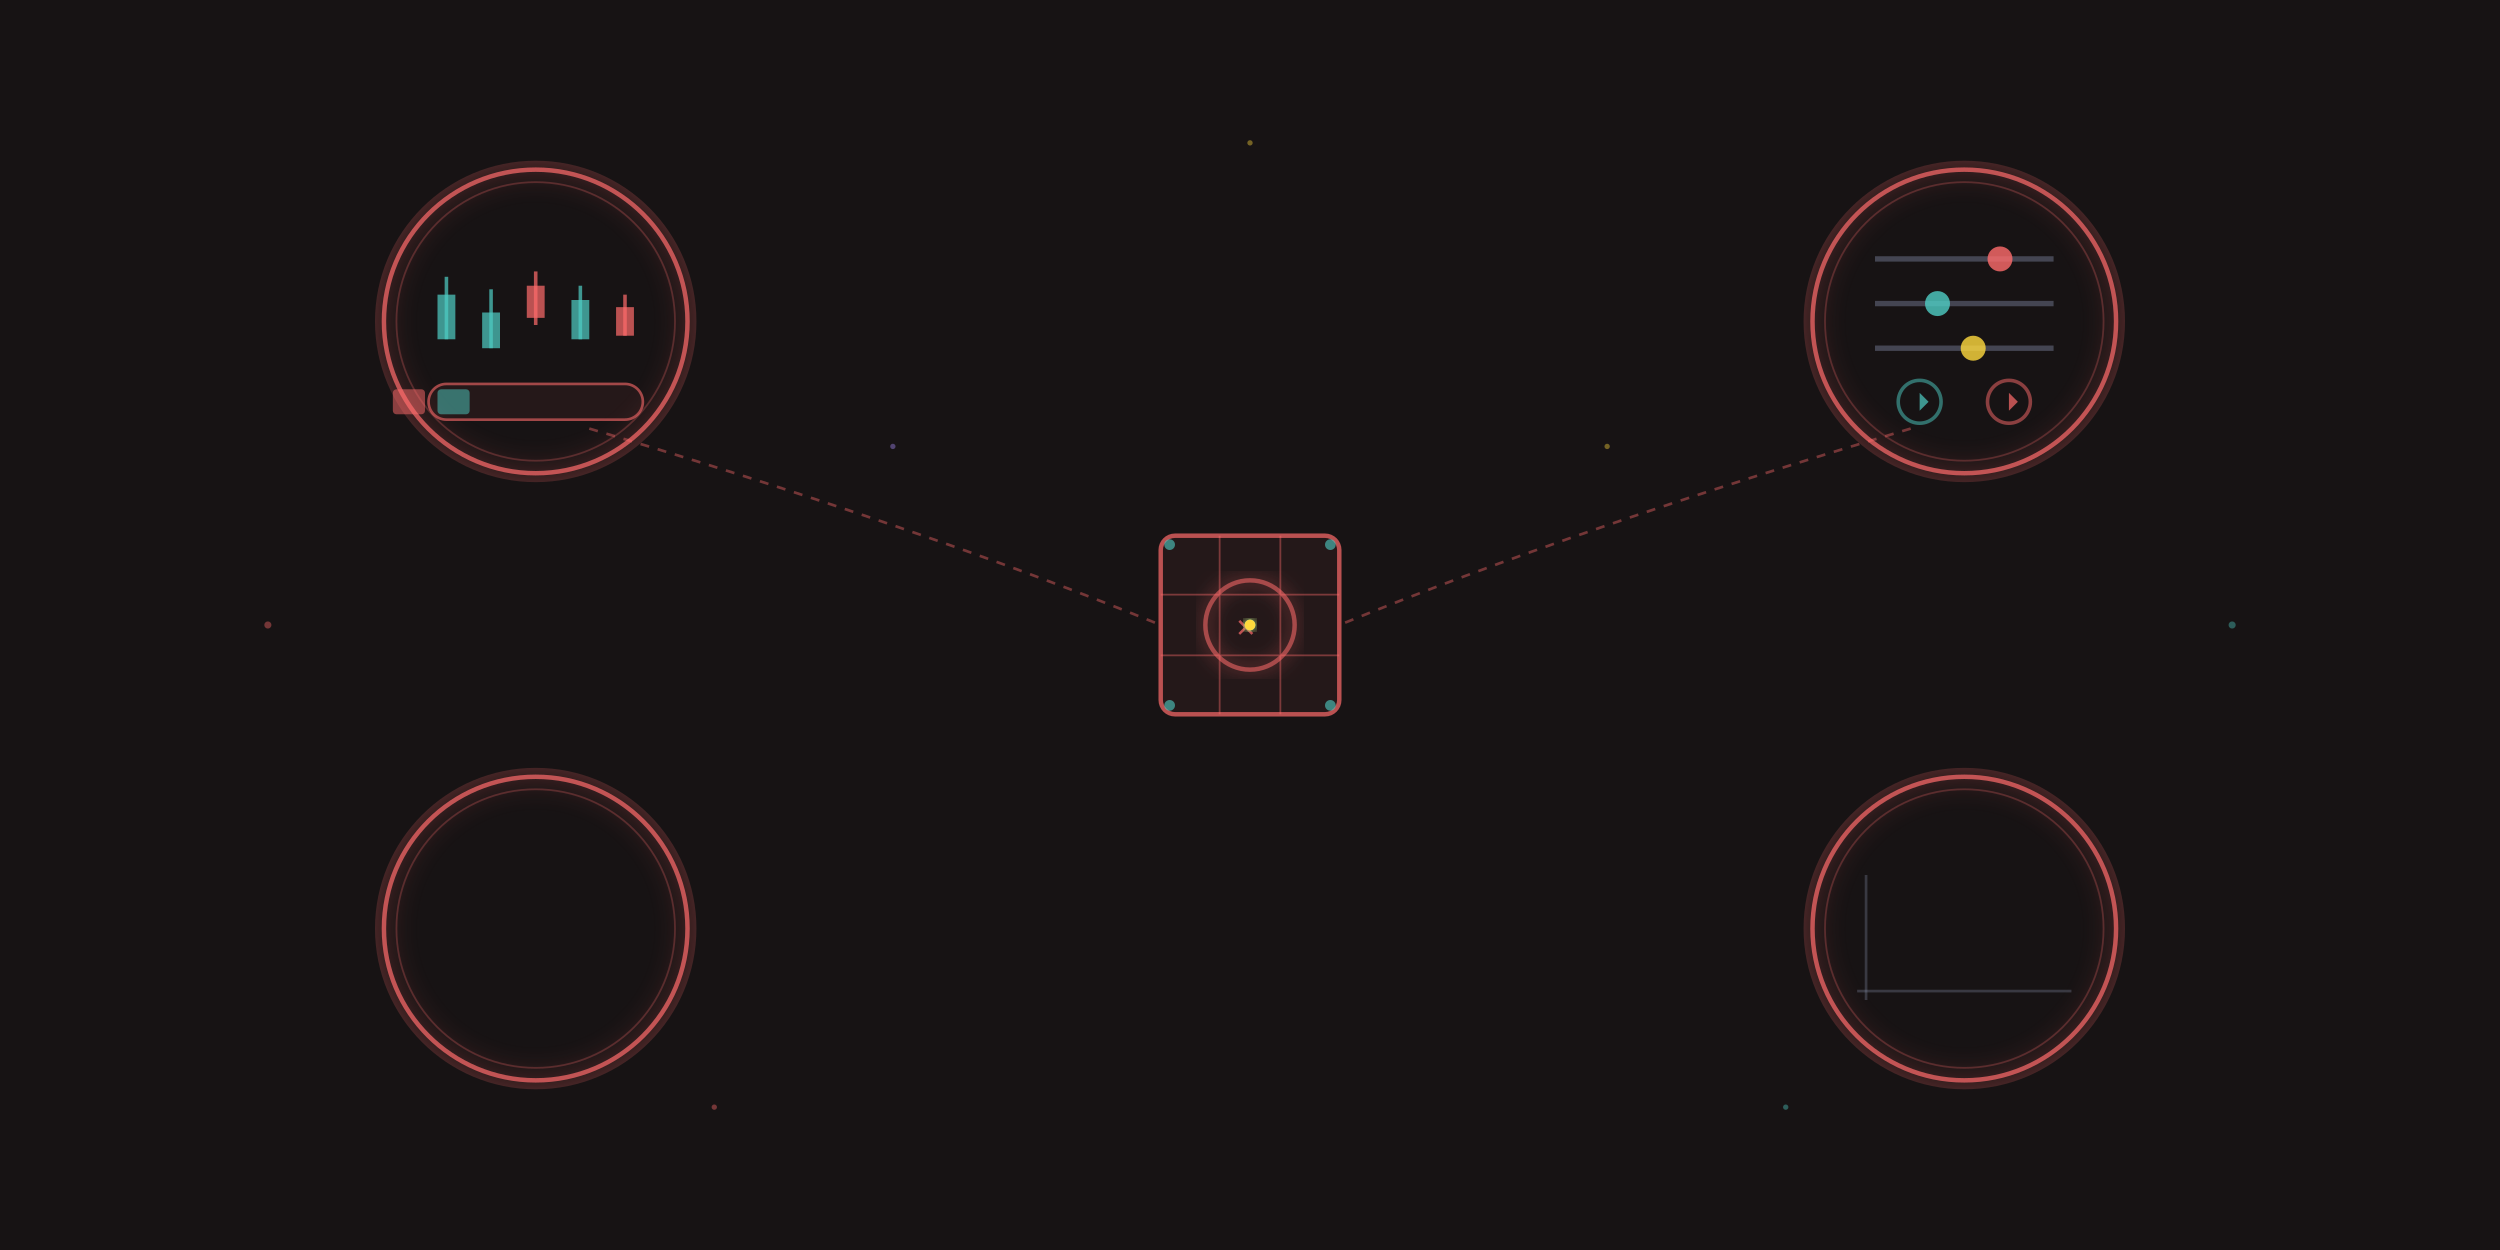
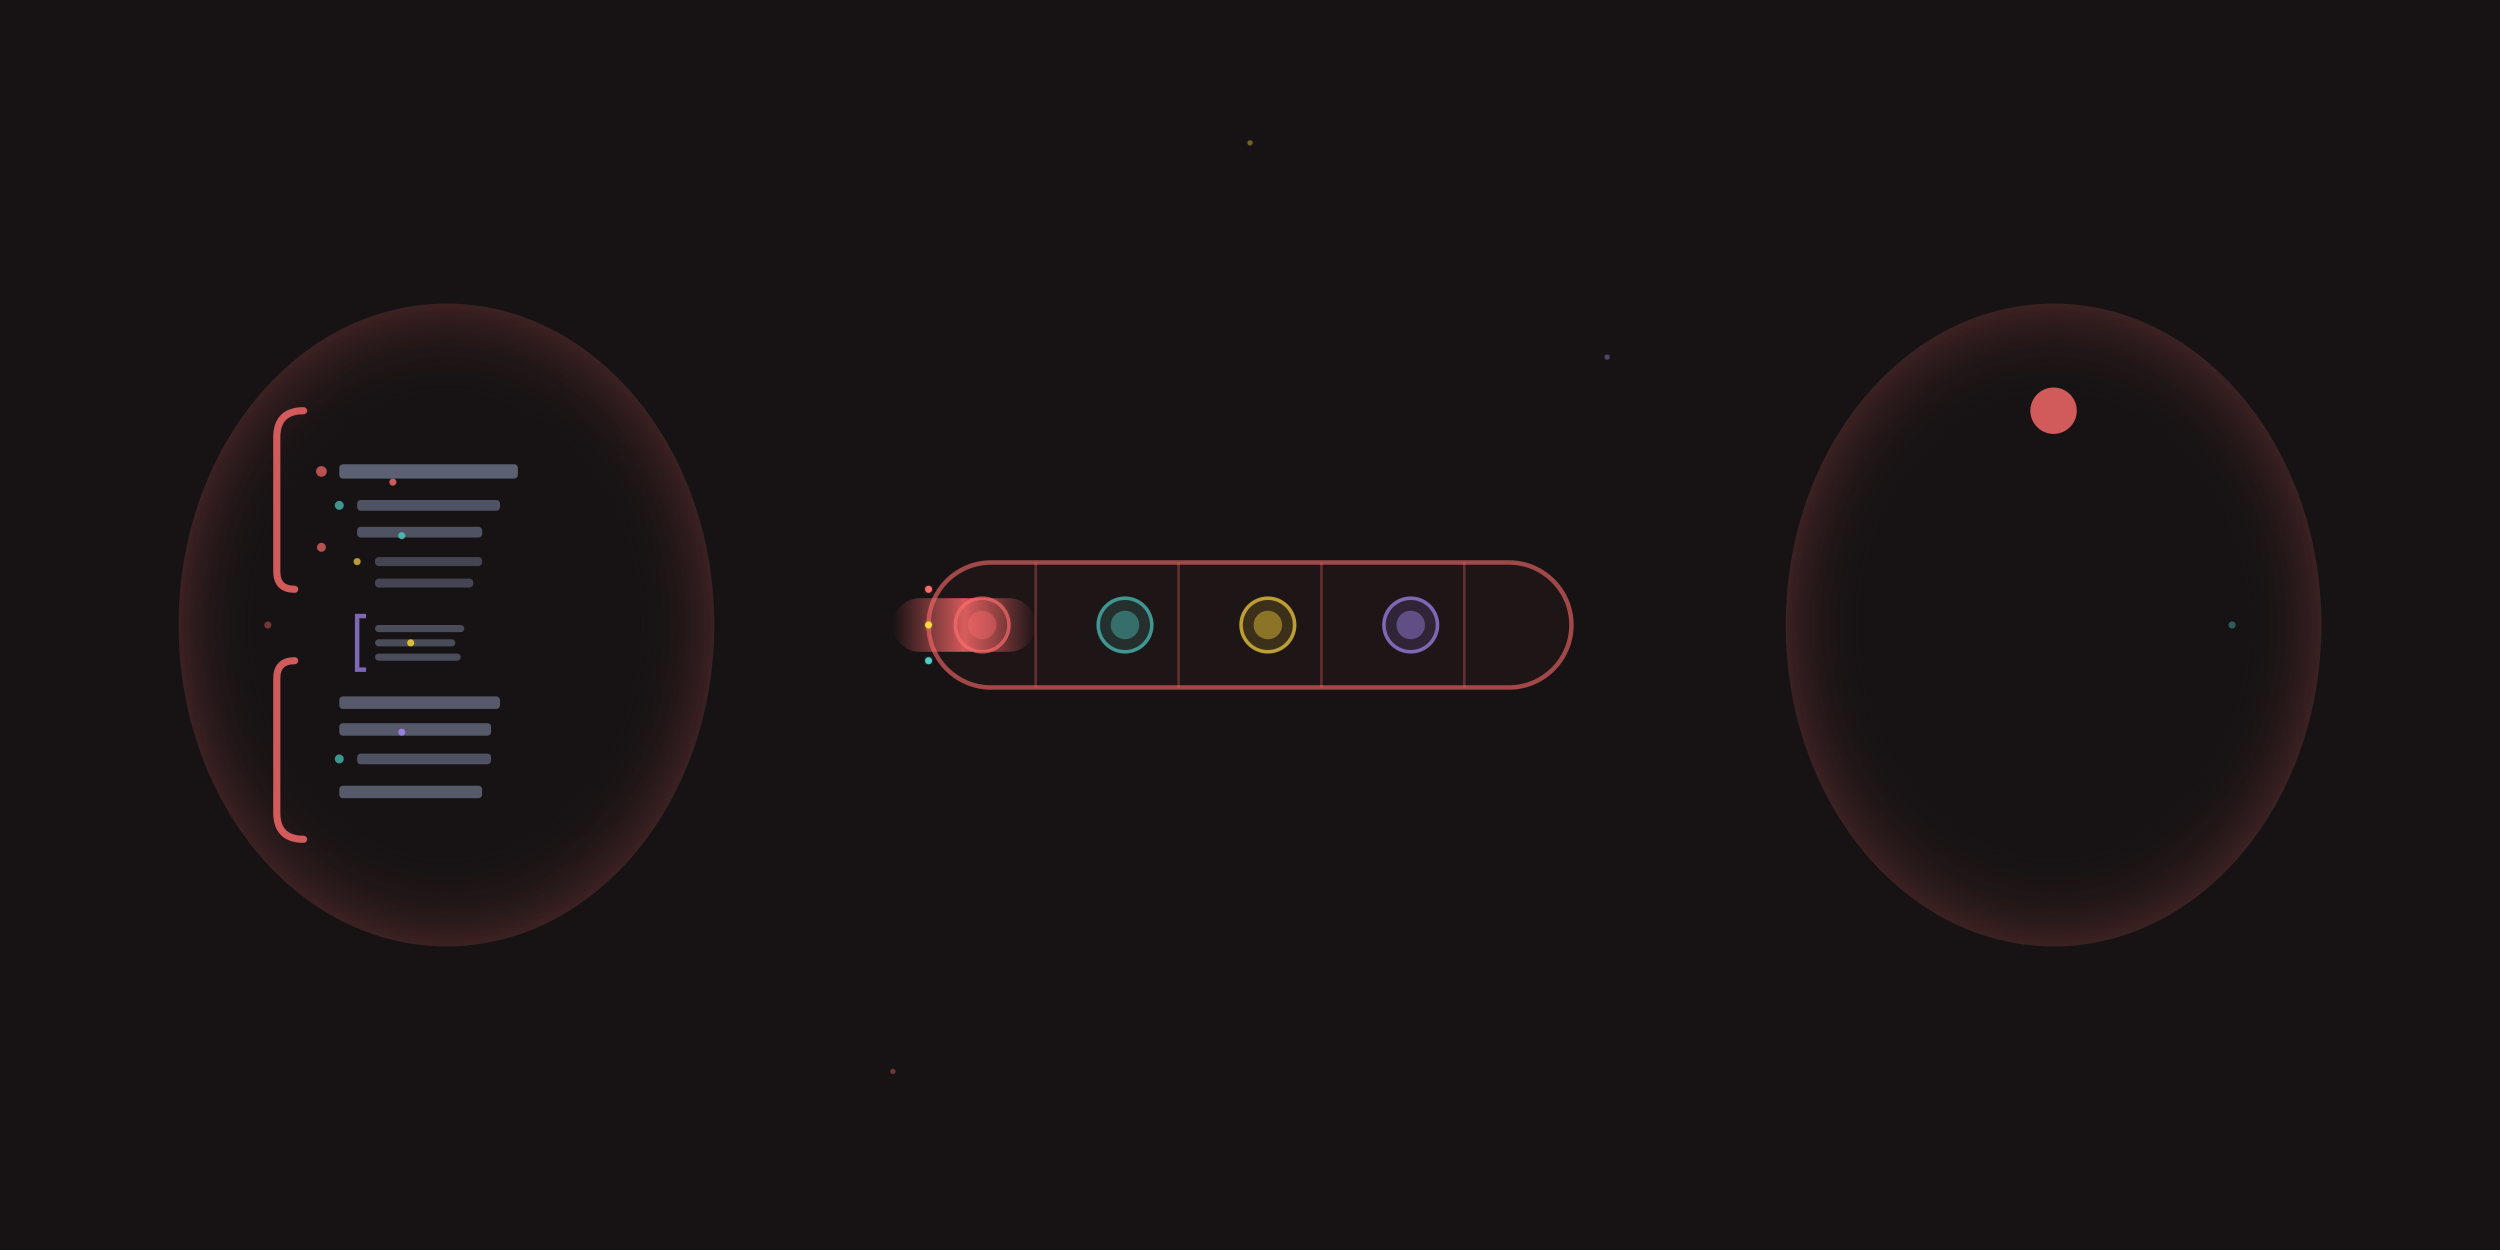
<svg xmlns="http://www.w3.org/2000/svg" viewBox="0 0 1400 700">
  <defs>
    <radialGradient id="pulseGradient">
      <stop offset="0%" style="stop-color:#ff6b6b;stop-opacity:0.5" />
      <stop offset="50%" style="stop-color:#ff6b6b;stop-opacity:0.2" />
      <stop offset="100%" style="stop-color:#ff6b6b;stop-opacity:0" />
    </radialGradient>
    <radialGradient id="circleGlow">
      <stop offset="70%" style="stop-color:transparent" />
      <stop offset="100%" style="stop-color:#ff6b6b;stop-opacity:0.2" />
    </radialGradient>
-     <linearGradient id="profitGradient" x1="0%" y1="0%" x2="0%" y2="100%">
-       <stop offset="0%" style="stop-color:#4ecdc4;stop-opacity:0.8" />
-       <stop offset="100%" style="stop-color:#4ecdc4;stop-opacity:0.3" />
-     </linearGradient>
-     <linearGradient id="lossGradient" x1="0%" y1="100%" x2="0%" y2="0%">
-       <stop offset="0%" style="stop-color:#ff6b6b;stop-opacity:0.8" />
-       <stop offset="100%" style="stop-color:#ff6b6b;stop-opacity:0.3" />
+     <linearGradient id="dataFlow" x1="0%" y1="0%" x2="100%" y2="0%">
+       <stop offset="0%" style="stop-color:#ff6b6b;stop-opacity:0" />
+       <stop offset="50%" style="stop-color:#ff6b6b;stop-opacity:1" />
+       <stop offset="100%" style="stop-color:#ff6b6b;stop-opacity:0" />
    </linearGradient>
    <filter id="glow">
      <feGaussianBlur stdDeviation="5" result="coloredBlur" />
      <feMerge>
        <feMergeNode in="coloredBlur" />
        <feMergeNode in="SourceGraphic" />
      </feMerge>
    </filter>
    <filter id="softGlow">
      <feGaussianBlur stdDeviation="3" result="coloredBlur" />
      <feMerge>
        <feMergeNode in="coloredBlur" />
        <feMergeNode in="SourceGraphic" />
      </feMerge>
    </filter>
    <filter id="strongGlow">
      <feGaussianBlur stdDeviation="8" result="coloredBlur" />
      <feMerge>
        <feMergeNode in="coloredBlur" />
        <feMergeNode in="SourceGraphic" />
      </feMerge>
    </filter>
  </defs>
  <rect width="1400" height="700" fill="#171314" />
-   <g id="marketData" transform="translate(300, 180)">
-     <circle cx="0" cy="0" r="90" fill="url(#circleGlow)" />
-     <circle cx="0" cy="0" r="85" fill="none" stroke="#ff6b6b" stroke-width="2.5" opacity="0.7">
-       <animate attributeName="opacity" values="0.7;0.9;0.7" dur="3s" repeatCount="indefinite" />
-     </circle>
-     <circle cx="0" cy="0" r="78" fill="none" stroke="#ff6b6b" stroke-width="1" opacity="0.25" />
-     <g id="candlesticks">
-       <rect x="-55" y="-15" width="10" height="25" fill="#4ecdc4" opacity="0.7">
-         <animate attributeName="height" values="25;30;25" dur="2s" repeatCount="indefinite" />
-         <animate attributeName="y" values="-15;-17.5;-15" dur="2s" repeatCount="indefinite" />
+   <g id="jsonSide" transform="translate(250, 350)">
+     <ellipse cx="0" cy="0" rx="150" ry="180" fill="url(#circleGlow)" opacity="0.8" />
+     <g id="jsonStructure">
+       <path d="M -80 -120 Q -95 -120 -95 -105 L -95 -30 Q -95 -20 -85 -20" fill="none" stroke="#ff6b6b" stroke-width="4" stroke-linecap="round" opacity="0.8">
+         <animate attributeName="opacity" values="0.8;1;0.8" dur="3s" repeatCount="indefinite" />
+       </path>
+       <path d="M -80 120 Q -95 120 -95 105 L -95 30 Q -95 20 -85 20" fill="none" stroke="#ff6b6b" stroke-width="4" stroke-linecap="round" opacity="0.8">
+         <animate attributeName="opacity" values="0.8;1;0.8" dur="3s" repeatCount="indefinite" />
+       </path>
+       <g id="nestedStructures">
+         <rect x="-60" y="-90" width="100" height="8" rx="2" fill="#8892b0" opacity="0.6">
+           <animate attributeName="opacity" values="0.6;0.85;0.6" dur="2.5s" repeatCount="indefinite" />
+         </rect>
+         <circle cx="-70" cy="-86" r="3" fill="#ff6b6b" opacity="0.7" />
+         <rect x="-50" y="-70" width="80" height="6" rx="2" fill="#8892b0" opacity="0.5">
+           <animate attributeName="opacity" values="0.5;0.75;0.5" dur="2.7s" repeatCount="indefinite" />
+         </rect>
+         <circle cx="-60" cy="-67" r="2.5" fill="#4ecdc4" opacity="0.7" />
+         <rect x="-50" y="-55" width="70" height="6" rx="2" fill="#8892b0" opacity="0.5">
+           <animate attributeName="opacity" values="0.5;0.75;0.5" dur="2.9s" repeatCount="indefinite" />
+         </rect>
+         <rect x="-40" y="-38" width="60" height="5" rx="2" fill="#8892b0" opacity="0.4">
+           <animate attributeName="opacity" values="0.4;0.7;0.4" dur="3.1s" repeatCount="indefinite" />
+         </rect>
+         <circle cx="-50" cy="-35.5" r="2" fill="#ffd93d" opacity="0.7" />
+         <rect x="-40" y="-26" width="55" height="5" rx="2" fill="#8892b0" opacity="0.4">
+           <animate attributeName="opacity" values="0.4;0.7;0.4" dur="3.3s" repeatCount="indefinite" />
+         </rect>
+         <g id="arrayBrackets">
+           <path d="M -45 -5 L -50 -5 L -50 25 L -45 25" fill="none" stroke="#a78bfa" stroke-width="2.5" opacity="0.7">
+             <animate attributeName="opacity" values="0.7;0.95;0.7" dur="2.8s" repeatCount="indefinite" />
+           </path>
+           <rect x="-40" y="0" width="50" height="4" rx="2" fill="#8892b0" opacity="0.45" />
+           <rect x="-40" y="8" width="45" height="4" rx="2" fill="#8892b0" opacity="0.45" />
+           <rect x="-40" y="16" width="48" height="4" rx="2" fill="#8892b0" opacity="0.45" />
+         </g>
+         <rect x="-60" y="40" width="90" height="7" rx="2" fill="#8892b0" opacity="0.55">
+           <animate attributeName="opacity" values="0.55;0.8;0.55" dur="2.6s" repeatCount="indefinite" />
+         </rect>
+         <circle cx="-70" cy="-43.5" r="2.5" fill="#ff6b6b" opacity="0.7" />
+         <rect x="-60" y="55" width="85" height="7" rx="2" fill="#8892b0" opacity="0.55">
+           <animate attributeName="opacity" values="0.55;0.8;0.55" dur="2.8s" repeatCount="indefinite" />
+         </rect>
+         <rect x="-50" y="72" width="75" height="6" rx="2" fill="#8892b0" opacity="0.5">
+           <animate attributeName="opacity" values="0.5;0.75;0.5" dur="3s" repeatCount="indefinite" />
+         </rect>
+         <circle cx="-60" cy="75" r="2.5" fill="#4ecdc4" opacity="0.7" />
+         <rect x="-60" y="90" width="80" height="7" rx="2" fill="#8892b0" opacity="0.55">
+           <animate attributeName="opacity" values="0.55;0.8;0.55" dur="2.4s" repeatCount="indefinite" />
+         </rect>
+       </g>
+       <g id="jsonParticles">
+         <circle cx="-30" cy="-80" r="2" fill="#ff6b6b" opacity="0.8">
+           <animate attributeName="cx" values="-30;50;-30" dur="3s" repeatCount="indefinite" />
+           <animate attributeName="opacity" values="0.8;0.3;0.8" dur="3s" repeatCount="indefinite" />
+         </circle>
+         <circle cx="-25" cy="-50" r="2" fill="#4ecdc4" opacity="0.8">
+           <animate attributeName="cx" values="-25;50;-25" dur="3.5s" repeatCount="indefinite" />
+           <animate attributeName="opacity" values="0.8;0.3;0.8" dur="3.5s" repeatCount="indefinite" />
+         </circle>
+         <circle cx="-20" cy="10" r="2" fill="#ffd93d" opacity="0.8">
+           <animate attributeName="cx" values="-20;50;-20" dur="3.2s" repeatCount="indefinite" />
+           <animate attributeName="opacity" values="0.8;0.3;0.8" dur="3.2s" repeatCount="indefinite" />
+         </circle>
+         <circle cx="-25" cy="60" r="2" fill="#a78bfa" opacity="0.8">
+           <animate attributeName="cx" values="-25;50;-25" dur="3.8s" repeatCount="indefinite" />
+           <animate attributeName="opacity" values="0.8;0.3;0.8" dur="3.8s" repeatCount="indefinite" />
+         </circle>
+       </g>
+     </g>
+   </g>
+   <g id="conversionPipeline" transform="translate(700, 350)">
+     <rect x="-180" y="-35" width="360" height="70" rx="35" fill="rgba(255, 107, 107, 0.05)" stroke="#ff6b6b" stroke-width="2.5" opacity="0.6">
+       <animate attributeName="opacity" values="0.6;0.8;0.6" dur="3s" repeatCount="indefinite" />
+     </rect>
+     <g id="pipelineSegments">
+       <line x1="-120" y1="-35" x2="-120" y2="35" stroke="#ff6b6b" stroke-width="1.5" opacity="0.3" />
+       <line x1="-40" y1="-35" x2="-40" y2="35" stroke="#ff6b6b" stroke-width="1.5" opacity="0.3" />
+       <line x1="40" y1="-35" x2="40" y2="35" stroke="#ff6b6b" stroke-width="1.5" opacity="0.3" />
+       <line x1="120" y1="-35" x2="120" y2="35" stroke="#ff6b6b" stroke-width="1.5" opacity="0.3" />
+     </g>
+     <g id="dataStream">
+       <rect x="-200" y="-15" width="80" height="30" rx="15" fill="url(#dataFlow)" opacity="0.8">
+         <animate attributeName="x" values="-200;-120;-40;40;120;200" dur="4s" repeatCount="indefinite" />
+         <animate attributeName="opacity" values="0;0.8;0.8;0.8;0.8;0" keyTimes="0;0.1;0.4;0.7;0.9;1" dur="4s" repeatCount="indefinite" />
      </rect>
-       <line x1="-50" y1="-25" x2="-50" y2="10" stroke="#4ecdc4" stroke-width="2" opacity="0.7" />
-       <rect x="-30" y="-5" width="10" height="20" fill="#4ecdc4" opacity="0.7">
-         <animate attributeName="height" values="20;25;20" dur="2.3s" repeatCount="indefinite" />
-         <animate attributeName="y" values="-5;-7.5;-5" dur="2.3s" repeatCount="indefinite" />
-       </rect>
-       <line x1="-25" y1="-18" x2="-25" y2="15" stroke="#4ecdc4" stroke-width="2" opacity="0.7" />
-       <rect x="-5" y="-20" width="10" height="18" fill="#ff6b6b" opacity="0.7">
-         <animate attributeName="height" values="18;22;18" dur="2.5s" repeatCount="indefinite" />
-         <animate attributeName="y" values="-20;-22;-20" dur="2.5s" repeatCount="indefinite" />
-       </rect>
-       <line x1="0" y1="-28" x2="0" y2="2" stroke="#ff6b6b" stroke-width="2" opacity="0.7" />
-       <rect x="20" y="-12" width="10" height="22" fill="#4ecdc4" opacity="0.7">
-         <animate attributeName="height" values="22;28;22" dur="2.1s" repeatCount="indefinite" />
-         <animate attributeName="y" values="-12;-15;-12" dur="2.1s" repeatCount="indefinite" />
-       </rect>
-       <line x1="25" y1="-20" x2="25" y2="10" stroke="#4ecdc4" stroke-width="2" opacity="0.7" />
-       <rect x="45" y="-8" width="10" height="16" fill="#ff6b6b" opacity="0.7">
-         <animate attributeName="height" values="16;20;16" dur="2.7s" repeatCount="indefinite" />
-         <animate attributeName="y" values="-8;-10;-8" dur="2.7s" repeatCount="indefinite" />
-       </rect>
-       <line x1="50" y1="-15" x2="50" y2="8" stroke="#ff6b6b" stroke-width="2" opacity="0.7" />
-     </g>
-     <g id="priceTicker">
-       <rect x="-60" y="35" width="120" height="20" rx="10" fill="rgba(255, 107, 107, 0.1)" stroke="#ff6b6b" stroke-width="1.5" opacity="0.6" />
-       <rect x="-55" y="38" width="18" height="14" rx="2" fill="#4ecdc4" opacity="0.5">
-         <animate attributeName="x" values="-55;60" dur="4s" repeatCount="indefinite" />
-         <animate attributeName="opacity" values="0.5;0.8;0.5" dur="4s" repeatCount="indefinite" />
-       </rect>
-       <rect x="-80" y="38" width="18" height="14" rx="2" fill="#ff6b6b" opacity="0.5">
-         <animate attributeName="x" values="-80;60" dur="4.5s" repeatCount="indefinite" />
-         <animate attributeName="opacity" values="0.5;0.8;0.5" dur="4.5s" repeatCount="indefinite" />
-       </rect>
-     </g>
-     <circle cx="-40" cy="-30" r="2" fill="#4ecdc4" opacity="0">
-       <animate attributeName="cy" values="-30;60;-30" dur="3s" repeatCount="indefinite" />
-       <animate attributeName="opacity" values="0;0.8;0" dur="3s" repeatCount="indefinite" />
-     </circle>
-     <circle cx="30" cy="-35" r="2" fill="#ff6b6b" opacity="0">
-       <animate attributeName="cy" values="-35;60;-35" dur="3.5s" repeatCount="indefinite" />
-       <animate attributeName="opacity" values="0;0.8;0" dur="3.5s" repeatCount="indefinite" />
-     </circle>
+     </g>
+     <g id="processingNodes">
+       <circle cx="-150" cy="0" r="15" fill="rgba(255, 107, 107, 0.2)" stroke="#ff6b6b" stroke-width="2" opacity="0.7">
+         <animate attributeName="opacity" values="0.7;0.7;1;0.7;0.7" keyTimes="0;0.15;0.2;0.25;1" dur="4s" repeatCount="indefinite" />
+         <animate attributeName="r" values="15;18;15" keyTimes="0;0.5;1" dur="1s" begin="0.6s" repeatCount="1" fill="freeze" />
+       </circle>
+       <circle cx="-150" cy="0" r="8" fill="#ff6b6b" opacity="0.4">
+         <animate attributeName="opacity" values="0.4;0.4;0.8;0.4;0.4" keyTimes="0;0.15;0.2;0.25;1" dur="4s" repeatCount="indefinite" />
+       </circle>
+       <circle cx="-70" cy="0" r="15" fill="rgba(78, 205, 196, 0.2)" stroke="#4ecdc4" stroke-width="2" opacity="0.7">
+         <animate attributeName="opacity" values="0.7;0.7;0.7;1;0.7;0.7" keyTimes="0;0.35;0.4;0.45;0.5;1" dur="4s" repeatCount="indefinite" />
+         <animate attributeName="r" values="15;18;15" keyTimes="0;0.5;1" dur="1s" begin="1.6s" repeatCount="1" fill="freeze" />
+       </circle>
+       <circle cx="-70" cy="0" r="8" fill="#4ecdc4" opacity="0.4">
+         <animate attributeName="opacity" values="0.4;0.4;0.4;0.8;0.4;0.4" keyTimes="0;0.35;0.4;0.45;0.5;1" dur="4s" repeatCount="indefinite" />
+       </circle>
+       <circle cx="10" cy="0" r="15" fill="rgba(255, 217, 61, 0.2)" stroke="#ffd93d" stroke-width="2" opacity="0.7">
+         <animate attributeName="opacity" values="0.7;0.7;0.7;0.7;1;0.7" keyTimes="0;0.55;0.6;0.65;0.7;1" dur="4s" repeatCount="indefinite" />
+         <animate attributeName="r" values="15;18;15" keyTimes="0;0.5;1" dur="1s" begin="2.6s" repeatCount="1" fill="freeze" />
+       </circle>
+       <circle cx="10" cy="0" r="8" fill="#ffd93d" opacity="0.4">
+         <animate attributeName="opacity" values="0.4;0.4;0.4;0.4;0.8;0.4" keyTimes="0;0.55;0.6;0.65;0.7;1" dur="4s" repeatCount="indefinite" />
+       </circle>
+       <circle cx="90" cy="0" r="15" fill="rgba(167, 139, 250, 0.2)" stroke="#a78bfa" stroke-width="2" opacity="0.7">
+         <animate attributeName="opacity" values="0.7;0.7;0.7;0.7;0.7;1" keyTimes="0;0.75;0.8;0.85;0.9;0.95" dur="4s" repeatCount="indefinite" />
+         <animate attributeName="r" values="15;18;15" keyTimes="0;0.5;1" dur="1s" begin="3.6s" repeatCount="1" fill="freeze" />
+       </circle>
+       <circle cx="90" cy="0" r="8" fill="#a78bfa" opacity="0.4">
+         <animate attributeName="opacity" values="0.4;0.4;0.4;0.4;0.4;0.8" keyTimes="0;0.75;0.8;0.85;0.9;0.95" dur="4s" repeatCount="indefinite" />
+       </circle>
+     </g>
+     <g id="nodePulses" opacity="0.6">
+       <line x1="-135" y1="0" x2="-85" y2="0" stroke="#ff6b6b" stroke-width="2" opacity="0">
+         <animate attributeName="opacity" values="0;0;0.8;0;0" keyTimes="0;0.2;0.3;0.35;1" dur="4s" repeatCount="indefinite" />
+       </line>
+       <line x1="-55" y1="0" x2="-5" y2="0" stroke="#4ecdc4" stroke-width="2" opacity="0">
+         <animate attributeName="opacity" values="0;0;0;0.8;0;0" keyTimes="0;0.4;0.5;0.55;0.6;1" dur="4s" repeatCount="indefinite" />
+       </line>
+       <line x1="25" y1="0" x2="75" y2="0" stroke="#ffd93d" stroke-width="2" opacity="0">
+         <animate attributeName="opacity" values="0;0;0;0;0.8;0" keyTimes="0;0.6;0.7;0.75;0.8;1" dur="4s" repeatCount="indefinite" />
+       </line>
+     </g>
+     <g id="energyBits">
+       <circle cx="-180" cy="-20" r="2" fill="#ff6b6b" filter="url(#softGlow)">
+         <animate attributeName="cx" values="-180;180" dur="4s" repeatCount="indefinite" />
+         <animate attributeName="opacity" values="0;0.9;0.9;0" keyTimes="0;0.1;0.9;1" dur="4s" repeatCount="indefinite" />
+       </circle>
+       <circle cx="-180" cy="20" r="2" fill="#4ecdc4" filter="url(#softGlow)">
+         <animate attributeName="cx" values="-180;180" dur="4s" begin="0.5s" repeatCount="indefinite" />
+         <animate attributeName="opacity" values="0;0.9;0.9;0" keyTimes="0;0.1;0.9;1" dur="4s" begin="0.5s" repeatCount="indefinite" />
+       </circle>
+       <circle cx="-180" cy="0" r="2" fill="#ffd93d" filter="url(#softGlow)">
+         <animate attributeName="cx" values="-180;180" dur="4s" begin="1s" repeatCount="indefinite" />
+         <animate attributeName="opacity" values="0;0.9;0.9;0" keyTimes="0;0.1;0.9;1" dur="4s" begin="1s" repeatCount="indefinite" />
+       </circle>
+     </g>
  </g>
-   <g id="strategyInput" transform="translate(1100, 180)">
-     <circle cx="0" cy="0" r="90" fill="url(#circleGlow)" />
-     <circle cx="0" cy="0" r="85" fill="none" stroke="#ff6b6b" stroke-width="2.5" opacity="0.7">
-       <animate attributeName="opacity" values="0.7;0.9;0.7" dur="3s" begin="0.3s" repeatCount="indefinite" />
-     </circle>
-     <circle cx="0" cy="0" r="78" fill="none" stroke="#ff6b6b" stroke-width="1" opacity="0.25" />
-     <g id="strategyControls">
-       <line x1="-50" y1="-35" x2="50" y2="-35" stroke="#8892b0" stroke-width="3" opacity="0.4" />
-       <circle cx="20" cy="-35" r="6" fill="#ff6b6b" opacity="0.8" stroke="#ff6b6b" stroke-width="2">
-         <animate attributeName="cx" values="20;-20;20" dur="4s" repeatCount="indefinite" />
-       </circle>
-       <line x1="-50" y1="-10" x2="50" y2="-10" stroke="#8892b0" stroke-width="3" opacity="0.4" />
-       <circle cx="-15" cy="-10" r="6" fill="#4ecdc4" opacity="0.8" stroke="#4ecdc4" stroke-width="2">
-         <animate attributeName="cx" values="-15;25;-15" dur="4.5s" repeatCount="indefinite" />
-       </circle>
-       <line x1="-50" y1="15" x2="50" y2="15" stroke="#8892b0" stroke-width="3" opacity="0.4" />
-       <circle cx="5" cy="15" r="6" fill="#ffd93d" opacity="0.8" stroke="#ffd93d" stroke-width="2">
-         <animate attributeName="cx" values="5;-30;5" dur="3.8s" repeatCount="indefinite" />
-       </circle>
-       <g id="signals" transform="translate(0, 45)">
-         <path d="M -25 5 L -25 -5 L -30 0 L -25 -5 L -20 0 Z" fill="#4ecdc4" opacity="0.7">
-           <animate attributeName="opacity" values="0.7;1;0.7" dur="1.5s" repeatCount="indefinite" />
-         </path>
-         <circle cx="-25" cy="0" r="12" fill="none" stroke="#4ecdc4" stroke-width="2" opacity="0.5" />
-         <path d="M 25 -5 L 25 5 L 20 0 L 25 5 L 30 0 Z" fill="#ff6b6b" opacity="0.7">
-           <animate attributeName="opacity" values="0.7;1;0.7" dur="1.5s" begin="0.75s" repeatCount="indefinite" />
-         </path>
-         <circle cx="25" cy="0" r="12" fill="none" stroke="#ff6b6b" stroke-width="2" opacity="0.5" />
+   <g id="toonSide" transform="translate(1150, 350)">
+     <ellipse cx="0" cy="0" rx="150" ry="180" fill="url(#circleGlow)" opacity="0.8" />
+     <g id="toonStructure">
+       <circle cx="0" cy="-120" r="12" fill="#ff6b6b" opacity="0.8" stroke="#ff6b6b" stroke-width="2">
+         <animate attributeName="opacity" values="0.8;1;0.8" dur="3s" begin="0.5s" repeatCount="indefinite" />
+         <animate attributeName="r" values="12;15;12" keyTimes="0;0.5;1" dur="2s" begin="3.8s" repeatCount="1" fill="freeze" />
+       </circle>
+       <g id="mainBranches">
+         <path d="M 0 -108 L -40 -70" stroke="#ff6b6b" stroke-width="2.5" opacity="0" stroke-linecap="round">
+           <animate attributeName="opacity" values="0;0;0;0;0.7;0.7" keyTimes="0;0.85;0.88;0.9;0.93;1" dur="4s" repeatCount="indefinite" />
+         </path>
+         <path d="M 0 -108 L 40 -70" stroke="#ff6b6b" stroke-width="2.5" opacity="0" stroke-linecap="round">
+           <animate attributeName="opacity" values="0;0;0;0;0.7;0.7" keyTimes="0;0.85;0.88;0.9;0.93;1" dur="4s" repeatCount="indefinite" />
+         </path>
+         <circle cx="-40" cy="-70" r="10" fill="#4ecdc4" opacity="0" stroke="#4ecdc4" stroke-width="2">
+           <animate attributeName="opacity" values="0;0;0;0;0.8;0.8" keyTimes="0;0.85;0.88;0.92;0.95;1" dur="4s" repeatCount="indefinite" />
+         </circle>
+         <circle cx="40" cy="-70" r="10" fill="#4ecdc4" opacity="0" stroke="#4ecdc4" stroke-width="2">
+           <animate attributeName="opacity" values="0;0;0;0;0.8;0.8" keyTimes="0;0.85;0.88;0.92;0.95;1" dur="4s" repeatCount="indefinite" />
+         </circle>
+         <path d="M -40 -60 L -65 -30" stroke="#4ecdc4" stroke-width="2" opacity="0" stroke-linecap="round">
+           <animate attributeName="opacity" values="0;0;0;0;0;0.6;0.6" keyTimes="0;0.88;0.91;0.93;0.95;0.97;1" dur="4s" repeatCount="indefinite" />
+         </path>
+         <path d="M -40 -60 L -15 -30" stroke="#4ecdc4" stroke-width="2" opacity="0" stroke-linecap="round">
+           <animate attributeName="opacity" values="0;0;0;0;0;0.6;0.6" keyTimes="0;0.88;0.91;0.93;0.95;0.97;1" dur="4s" repeatCount="indefinite" />
+         </path>
+         <path d="M 40 -60 L 15 -30" stroke="#4ecdc4" stroke-width="2" opacity="0" stroke-linecap="round">
+           <animate attributeName="opacity" values="0;0;0;0;0;0.6;0.6" keyTimes="0;0.88;0.91;0.93;0.95;0.97;1" dur="4s" repeatCount="indefinite" />
+         </path>
+         <path d="M 40 -60 L 65 -30" stroke="#4ecdc4" stroke-width="2" opacity="0" stroke-linecap="round">
+           <animate attributeName="opacity" values="0;0;0;0;0;0.6;0.6" keyTimes="0;0.88;0.91;0.93;0.95;0.97;1" dur="4s" repeatCount="indefinite" />
+         </path>
+         <circle cx="-65" cy="-30" r="8" fill="#ffd93d" opacity="0" stroke="#ffd93d" stroke-width="1.5">
+           <animate attributeName="opacity" values="0;0;0;0;0;0.7;0.7" keyTimes="0;0.9;0.93;0.95;0.97;0.98;1" dur="4s" repeatCount="indefinite" />
+         </circle>
+         <circle cx="-15" cy="-30" r="8" fill="#ffd93d" opacity="0" stroke="#ffd93d" stroke-width="1.5">
+           <animate attributeName="opacity" values="0;0;0;0;0;0.7;0.7" keyTimes="0;0.9;0.93;0.95;0.97;0.98;1" dur="4s" repeatCount="indefinite" />
+         </circle>
+         <circle cx="15" cy="-30" r="8" fill="#ffd93d" opacity="0" stroke="#ffd93d" stroke-width="1.5">
+           <animate attributeName="opacity" values="0;0;0;0;0;0.7;0.7" keyTimes="0;0.9;0.93;0.95;0.97;0.98;1" dur="4s" repeatCount="indefinite" />
+         </circle>
+         <circle cx="65" cy="-30" r="8" fill="#ffd93d" opacity="0" stroke="#ffd93d" stroke-width="1.5">
+           <animate attributeName="opacity" values="0;0;0;0;0;0.7;0.7" keyTimes="0;0.9;0.93;0.95;0.97;0.98;1" dur="4s" repeatCount="indefinite" />
+         </circle>
+         <g id="leafBranches">
+           <path d="M -65 -22 L -75 5" stroke="#ffd93d" stroke-width="1.5" opacity="0" stroke-linecap="round">
+             <animate attributeName="opacity" values="0;0;0;0;0;0;0.5;0.5" keyTimes="0;0.92;0.94;0.96;0.97;0.98;0.99;1" dur="4s" repeatCount="indefinite" />
+           </path>
+           <path d="M -65 -22 L -55 5" stroke="#ffd93d" stroke-width="1.5" opacity="0" stroke-linecap="round">
+             <animate attributeName="opacity" values="0;0;0;0;0;0;0.5;0.5" keyTimes="0;0.92;0.94;0.96;0.97;0.98;0.99;1" dur="4s" repeatCount="indefinite" />
+           </path>
+           <circle cx="-75" cy="5" r="6" fill="#a78bfa" opacity="0" stroke="#a78bfa" stroke-width="1.5">
+             <animate attributeName="opacity" values="0;0;0;0;0;0;0.6;0.6" keyTimes="0;0.93;0.95;0.97;0.98;0.99;0.995;1" dur="4s" repeatCount="indefinite" />
+           </circle>
+           <circle cx="-55" cy="5" r="6" fill="#a78bfa" opacity="0" stroke="#a78bfa" stroke-width="1.5">
+             <animate attributeName="opacity" values="0;0;0;0;0;0;0.6;0.6" keyTimes="0;0.93;0.95;0.97;0.98;0.99;0.995;1" dur="4s" repeatCount="indefinite" />
+           </circle>
+           <path d="M 15 -22 L 5 5" stroke="#ffd93d" stroke-width="1.5" opacity="0" stroke-linecap="round">
+             <animate attributeName="opacity" values="0;0;0;0;0;0;0.5;0.5" keyTimes="0;0.92;0.94;0.96;0.97;0.98;0.99;1" dur="4s" repeatCount="indefinite" />
+           </path>
+           <path d="M 15 -22 L 25 5" stroke="#ffd93d" stroke-width="1.5" opacity="0" stroke-linecap="round">
+             <animate attributeName="opacity" values="0;0;0;0;0;0;0.5;0.5" keyTimes="0;0.92;0.94;0.96;0.97;0.98;0.99;1" dur="4s" repeatCount="indefinite" />
+           </path>
+           <circle cx="5" cy="5" r="6" fill="#a78bfa" opacity="0" stroke="#a78bfa" stroke-width="1.5">
+             <animate attributeName="opacity" values="0;0;0;0;0;0;0.6;0.6" keyTimes="0;0.93;0.95;0.97;0.98;0.99;0.995;1" dur="4s" repeatCount="indefinite" />
+           </circle>
+           <circle cx="25" cy="5" r="6" fill="#a78bfa" opacity="0" stroke="#a78bfa" stroke-width="1.5">
+             <animate attributeName="opacity" values="0;0;0;0;0;0;0.6;0.6" keyTimes="0;0.93;0.95;0.97;0.98;0.99;0.995;1" dur="4s" repeatCount="indefinite" />
+           </circle>
+         </g>
+         <path d="M 0 -108 L -30 40" stroke="#ff6b6b" stroke-width="2.5" opacity="0" stroke-linecap="round">
+           <animate attributeName="opacity" values="0;0;0;0;0.7;0.7" keyTimes="0;0.85;0.88;0.9;0.93;1" dur="4s" repeatCount="indefinite" />
+         </path>
+         <path d="M 0 -108 L 30 40" stroke="#ff6b6b" stroke-width="2.5" opacity="0" stroke-linecap="round">
+           <animate attributeName="opacity" values="0;0;0;0;0.7;0.7" keyTimes="0;0.85;0.88;0.9;0.93;1" dur="4s" repeatCount="indefinite" />
+         </path>
+         <circle cx="-30" cy="40" r="9" fill="#4ecdc4" opacity="0" stroke="#4ecdc4" stroke-width="2">
+           <animate attributeName="opacity" values="0;0;0;0;0.8;0.8" keyTimes="0;0.85;0.88;0.92;0.95;1" dur="4s" repeatCount="indefinite" />
+         </circle>
+         <circle cx="30" cy="40" r="9" fill="#4ecdc4" opacity="0" stroke="#4ecdc4" stroke-width="2">
+           <animate attributeName="opacity" values="0;0;0;0;0.8;0.8" keyTimes="0;0.85;0.88;0.92;0.95;1" dur="4s" repeatCount="indefinite" />
+         </circle>
+         <path d="M -30 48 L -40 70" stroke="#4ecdc4" stroke-width="2" opacity="0" stroke-linecap="round">
+           <animate attributeName="opacity" values="0;0;0;0;0;0.6;0.6" keyTimes="0;0.88;0.91;0.93;0.95;0.97;1" dur="4s" repeatCount="indefinite" />
+         </path>
+         <path d="M 30 48 L 40 70" stroke="#4ecdc4" stroke-width="2" opacity="0" stroke-linecap="round">
+           <animate attributeName="opacity" values="0;0;0;0;0;0.6;0.6" keyTimes="0;0.88;0.91;0.93;0.95;0.97;1" dur="4s" repeatCount="indefinite" />
+         </path>
+         <circle cx="-40" cy="70" r="7" fill="#ffd93d" opacity="0" stroke="#ffd93d" stroke-width="1.5">
+           <animate attributeName="opacity" values="0;0;0;0;0;0.7;0.7" keyTimes="0;0.9;0.93;0.95;0.97;0.98;1" dur="4s" repeatCount="indefinite" />
+         </circle>
+         <circle cx="40" cy="70" r="7" fill="#ffd93d" opacity="0" stroke="#ffd93d" stroke-width="1.5">
+           <animate attributeName="opacity" values="0;0;0;0;0;0.7;0.7" keyTimes="0;0.9;0.93;0.95;0.97;0.98;1" dur="4s" repeatCount="indefinite" />
+         </circle>
      </g>
    </g>
-     <circle cx="-30" cy="40" r="2" fill="#ffd93d" opacity="0">
-       <animate attributeName="cy" values="40;70;40" dur="3.2s" repeatCount="indefinite" />
-       <animate attributeName="opacity" values="0;0.8;0" dur="3.2s" repeatCount="indefinite" />
-     </circle>
-   </g>
-   <g id="simulationEngine" transform="translate(700, 350)">
-     <ellipse cx="0" cy="0" rx="120" ry="80" fill="url(#pulseGradient)" opacity="0">
-       <animate attributeName="opacity" values="0;0.6;0.4;0" keyTimes="0;0.25;0.5;0.7" dur="6s" repeatCount="indefinite" />
-       <animate attributeName="rx" values="120;150;120" keyTimes="0;0.5;1" dur="4s" begin="1.5s" repeatCount="1" fill="freeze" />
-       <animate attributeName="ry" values="80;100;80" keyTimes="0;0.5;1" dur="4s" begin="1.5s" repeatCount="1" fill="freeze" />
-     </ellipse>
-     <g id="processingCore">
-       <rect x="-50" y="-50" width="100" height="100" rx="8" fill="rgba(255, 107, 107, 0.08)" stroke="#ff6b6b" stroke-width="2.5" opacity="0.7">
-         <animate attributeName="opacity" values="0.7;0.95;0.7" dur="2s" repeatCount="indefinite" />
-       </rect>
-       <g id="gridPattern" opacity="0.4">
-         <line x1="-50" y1="-17" x2="50" y2="-17" stroke="#ff6b6b" stroke-width="1" />
-         <line x1="-50" y1="17" x2="50" y2="17" stroke="#ff6b6b" stroke-width="1" />
-         <line x1="-17" y1="-50" x2="-17" y2="50" stroke="#ff6b6b" stroke-width="1" />
-         <line x1="17" y1="-50" x2="17" y2="50" stroke="#ff6b6b" stroke-width="1" />
-       </g>
-       <circle cx="0" cy="0" r="25" fill="none" stroke="#ff6b6b" stroke-width="2.5" opacity="0.6" filter="url(#glow)">
-         <animate attributeName="r" values="25;30;25" dur="2s" repeatCount="indefinite" />
-         <animate attributeName="opacity" values="0.6;0.9;0.6" dur="2s" repeatCount="indefinite" />
-       </circle>
-       <g id="calculations">
-         <text x="-8" y="8" fill="#ff6b6b" font-size="20" font-weight="bold" opacity="0.7">×</text>
-         <text x="-8" y="8" fill="#4ecdc4" font-size="20" font-weight="bold" opacity="0">+
-           <animate attributeName="opacity" values="0;0.7;0" dur="2s" repeatCount="indefinite" />
-         </text>
-         <text x="-8" y="8" fill="#ffd93d" font-size="20" font-weight="bold" opacity="0">÷
-           <animate attributeName="opacity" values="0;0;0.7;0;0" keyTimes="0;0.5;0.75;0.85;1" dur="2s" repeatCount="indefinite" />
-         </text>
-       </g>
-       <circle cx="-45" cy="-45" r="3" fill="#4ecdc4" opacity="0.6">
-         <animate attributeName="opacity" values="0.6;1;0.6" dur="1s" repeatCount="indefinite" />
-       </circle>
-       <circle cx="45" cy="-45" r="3" fill="#4ecdc4" opacity="0.6">
-         <animate attributeName="opacity" values="0.6;1;0.6" dur="1s" begin="0.25s" repeatCount="indefinite" />
-       </circle>
-       <circle cx="45" cy="45" r="3" fill="#4ecdc4" opacity="0.6">
-         <animate attributeName="opacity" values="0.6;1;0.6" dur="1s" begin="0.5s" repeatCount="indefinite" />
-       </circle>
-       <circle cx="-45" cy="45" r="3" fill="#4ecdc4" opacity="0.6">
-         <animate attributeName="opacity" values="0.6;1;0.6" dur="1s" begin="0.75s" repeatCount="indefinite" />
-       </circle>
-     </g>
-     <g id="inflowStreams">
-       <path d="M -280 -170 Q -140 -85 0 -50" fill="none" stroke="#ff6b6b" stroke-width="2" opacity="0" stroke-dasharray="5,5">
-         <animate attributeName="opacity" values="0;0.6;0.6" keyTimes="0;0.2;1" dur="6s" repeatCount="indefinite" />
-         <animate attributeName="stroke-dashoffset" values="0;-100" dur="3s" repeatCount="indefinite" />
-       </path>
-       <path d="M 280 -170 Q 140 -85 0 -50" fill="none" stroke="#ff6b6b" stroke-width="2" opacity="0" stroke-dasharray="5,5">
-         <animate attributeName="opacity" values="0;0.6;0.6" keyTimes="0;0.2;1" dur="6s" repeatCount="indefinite" />
-         <animate attributeName="stroke-dashoffset" values="0;-100" dur="3s" repeatCount="indefinite" />
-       </path>
-       <circle r="3" fill="#4ecdc4" filter="url(#softGlow)">
-         <animateMotion path="M -280 -170 Q -140 -85 0 -50" dur="2s" begin="0.5s" repeatCount="indefinite" />
-         <animate attributeName="opacity" values="0;0.9;0.9;0" keyTimes="0;0.2;0.8;1" dur="2s" begin="0.5s" repeatCount="indefinite" />
-       </circle>
-       <circle r="3" fill="#ffd93d" filter="url(#softGlow)">
-         <animateMotion path="M 280 -170 Q 140 -85 0 -50" dur="2s" begin="0.8s" repeatCount="indefinite" />
-         <animate attributeName="opacity" values="0;0.9;0.9;0" keyTimes="0;0.2;0.8;1" dur="2s" begin="0.8s" repeatCount="indefinite" />
-       </circle>
-     </g>
-   </g>
-   <g id="portfolioAnalytics" transform="translate(300, 520)">
-     <circle cx="0" cy="0" r="90" fill="url(#circleGlow)" />
-     <circle cx="0" cy="0" r="85" fill="none" stroke="#ff6b6b" stroke-width="2.5" opacity="0.7">
-       <animate attributeName="opacity" values="0.7;0.9;0.7" dur="3s" begin="0.6s" repeatCount="indefinite" />
-     </circle>
-     <circle cx="0" cy="0" r="78" fill="none" stroke="#ff6b6b" stroke-width="1" opacity="0.25" />
-     <g id="pieChart">
-       <path d="M 0 0 L 0 -45 A 45 45 0 0 1 38.97 22.5 Z" fill="#4ecdc4" opacity="0" stroke="#4ecdc4" stroke-width="1.5">
-         <animate attributeName="opacity" values="0;0;0;0;0.7;0.7" keyTimes="0;0.6;0.65;0.7;0.75;1" dur="6s" repeatCount="indefinite" />
-       </path>
-       <path d="M 0 0 L 38.97 22.5 A 45 45 0 0 1 -13.5 43.35 Z" fill="#ffd93d" opacity="0" stroke="#ffd93d" stroke-width="1.5">
-         <animate attributeName="opacity" values="0;0;0;0;0;0.7;0.7" keyTimes="0;0.65;0.7;0.73;0.76;0.8;1" dur="6s" repeatCount="indefinite" />
-       </path>
-       <path d="M 0 0 L -13.5 43.35 A 45 45 0 0 1 -43.35 -13.5 Z" fill="#ff6b6b" opacity="0" stroke="#ff6b6b" stroke-width="1.5">
-         <animate attributeName="opacity" values="0;0;0;0;0;0;0.6;0.6" keyTimes="0;0.7;0.75;0.78;0.81;0.84;0.87;1" dur="6s" repeatCount="indefinite" />
-       </path>
-       <path d="M 0 0 L -43.35 -13.5 A 45 45 0 0 1 0 -45 Z" fill="#a78bfa" opacity="0" stroke="#a78bfa" stroke-width="1.5">
-         <animate attributeName="opacity" values="0;0;0;0;0;0;0;0.6;0.6" keyTimes="0;0.75;0.8;0.83;0.86;0.89;0.92;0.95;1" dur="6s" repeatCount="indefinite" />
-       </path>
-       <circle cx="0" cy="0" r="20" fill="#171314" opacity="0">
-         <animate attributeName="opacity" values="0;0;0;0;0.9;0.9" keyTimes="0;0.6;0.65;0.7;0.75;1" dur="6s" repeatCount="indefinite" />
-       </circle>
-     </g>
-     <g id="legend" opacity="0">
-       <circle cx="-55" cy="60" r="3" fill="#4ecdc4" />
-       <circle cx="-20" cy="60" r="3" fill="#ffd93d" />
-       <circle cx="15" cy="60" r="3" fill="#ff6b6b" />
-       <circle cx="50" cy="60" r="3" fill="#a78bfa" />
-       <animate attributeName="opacity" values="0;0;0;0;0;0.7;0.7" keyTimes="0;0.75;0.8;0.85;0.9;0.93;1" dur="6s" repeatCount="indefinite" />
-     </g>
-   </g>
-   <g id="performanceMetrics" transform="translate(1100, 520)">
-     <circle cx="0" cy="0" r="90" fill="url(#circleGlow)" />
-     <circle cx="0" cy="0" r="85" fill="none" stroke="#ff6b6b" stroke-width="2.5" opacity="0.7">
-       <animate attributeName="opacity" values="0.7;0.9;0.7" dur="3s" begin="0.9s" repeatCount="indefinite" />
-     </circle>
-     <circle cx="0" cy="0" r="78" fill="none" stroke="#ff6b6b" stroke-width="1" opacity="0.25" />
-     <g id="plChart">
-       <path d="M -55 30 L -40 20 L -25 25 L -10 10 L 5 -5 L 20 -15 L 35 -20 L 50 -25" fill="none" stroke="#4ecdc4" stroke-width="3" stroke-linecap="round" opacity="0">
-         <animate attributeName="opacity" values="0;0;0;0;0;0.8;0.8" keyTimes="0;0.6;0.65;0.7;0.75;0.8;1" dur="6s" repeatCount="indefinite" />
-       </path>
-       <path d="M -55 30 L -40 20 L -25 25 L -10 10 L 5 -5 L 20 -15 L 35 -20 L 50 -25 L 50 30 L -55 30 Z" fill="url(#profitGradient)" opacity="0">
-         <animate attributeName="opacity" values="0;0;0;0;0;0.4;0.4" keyTimes="0;0.6;0.65;0.7;0.75;0.8;1" dur="6s" repeatCount="indefinite" />
-       </path>
-       <circle cx="-55" cy="30" r="3" fill="#4ecdc4" opacity="0">
-         <animate attributeName="opacity" values="0;0;0;0;0;0.9;0.9" keyTimes="0;0.6;0.65;0.7;0.75;0.8;1" dur="6s" repeatCount="indefinite" />
-       </circle>
-       <circle cx="-10" cy="10" r="3" fill="#4ecdc4" opacity="0">
-         <animate attributeName="opacity" values="0;0;0;0;0;0;0.9;0.9" keyTimes="0;0.65;0.7;0.75;0.8;0.83;0.86;1" dur="6s" repeatCount="indefinite" />
-       </circle>
-       <circle cx="20" cy="-15" r="3" fill="#4ecdc4" opacity="0">
-         <animate attributeName="opacity" values="0;0;0;0;0;0;0;0.9;0.9" keyTimes="0;0.7;0.75;0.8;0.83;0.86;0.89;0.92;1" dur="6s" repeatCount="indefinite" />
-       </circle>
-       <circle cx="50" cy="-25" r="3" fill="#4ecdc4" opacity="0">
-         <animate attributeName="opacity" values="0;0;0;0;0;0;0;0;0.9" keyTimes="0;0.75;0.8;0.83;0.86;0.89;0.92;0.95;1" dur="6s" repeatCount="indefinite" />
-       </circle>
-       <line x1="-60" y1="35" x2="60" y2="35" stroke="#8892b0" stroke-width="1.5" opacity="0.3" />
-       <line x1="-55" y1="40" x2="-55" y2="-30" stroke="#8892b0" stroke-width="1.5" opacity="0.3" />
-     </g>
-     <g id="winRate" transform="translate(0, 60)" opacity="0">
-       <circle cx="0" cy="0" r="15" fill="none" stroke="#4ecdc4" stroke-width="3" opacity="0.3" />
-       <path d="M 0 -15 A 15 15 0 1 1 -0.1 -15" fill="none" stroke="#4ecdc4" stroke-width="3" stroke-linecap="round" opacity="0.8">
-         <animate attributeName="stroke-dasharray" values="0,100;70,100" dur="2s" begin="5s" fill="freeze" />
-       </path>
-       <animate attributeName="opacity" values="0;0;0;0;0;0;0;0.8;0.8" keyTimes="0;0.75;0.8;0.83;0.86;0.89;0.92;0.95;1" dur="6s" repeatCount="indefinite" />
-     </g>
-   </g>
-   <g id="dataConnections" opacity="0.4">
-     <path d="M 330 240 Q 515 295 650 350" fill="none" stroke="#ff6b6b" stroke-width="1.5" stroke-dasharray="5,5">
-       <animate attributeName="stroke-dashoffset" values="0;-50" dur="2s" repeatCount="indefinite" />
-     </path>
-     <path d="M 1070 240 Q 885 295 750 350" fill="none" stroke="#ff6b6b" stroke-width="1.5" stroke-dasharray="5,5">
-       <animate attributeName="stroke-dashoffset" values="0;-50" dur="2s" begin="0.3s" repeatCount="indefinite" />
-     </path>
-     <path d="M 650 400 Q 475 460 330 490" fill="none" stroke="#4ecdc4" stroke-width="1.5" opacity="0" stroke-dasharray="5,5">
-       <animate attributeName="opacity" values="0;0;0;0.5;0.5" keyTimes="0;0.4;0.45;0.5;1" dur="6s" repeatCount="indefinite" />
-       <animate attributeName="stroke-dashoffset" values="0;-50" dur="2s" begin="2.4s" repeatCount="indefinite" />
-     </path>
-     <path d="M 750 400 Q 925 460 1070 490" fill="none" stroke="#4ecdc4" stroke-width="1.5" opacity="0" stroke-dasharray="5,5">
-       <animate attributeName="opacity" values="0;0;0;0.5;0.5" keyTimes="0;0.4;0.45;0.5;1" dur="6s" repeatCount="indefinite" />
-       <animate attributeName="stroke-dashoffset" values="0;-50" dur="2s" begin="2.7s" repeatCount="indefinite" />
-     </path>
+     <g id="toonSparkles" opacity="0.8">
+       <path d="M -75 -110 L -73 -105 L -68 -103 L -73 -101 L -75 -96 L -77 -101 L -82 -103 L -77 -105 Z" fill="#ff6b6b" opacity="0">
+         <animate attributeName="opacity" values="0;0;0;0;0;0;1;0;1;0" keyTimes="0;0.85;0.88;0.9;0.92;0.94;0.96;0.97;0.98;1" dur="4s" repeatCount="indefinite" />
+       </path>
+       <path d="M 80 -65 L 81 -62 L 84 -61 L 81 -60 L 80 -57 L 79 -60 L 76 -61 L 79 -62 Z" fill="#4ecdc4" opacity="0">
+         <animate attributeName="opacity" values="0;0;0;0;0;0;0;1;0;1" keyTimes="0;0.87;0.9;0.92;0.94;0.96;0.97;0.98;0.99;1" dur="4s" repeatCount="indefinite" />
+       </path>
+       <path d="M 70 10 L 71 12 L 73 13 L 71 14 L 70 16 L 69 14 L 67 13 L 69 12 Z" fill="#ffd93d" opacity="0">
+         <animate attributeName="opacity" values="0;0;0;0;0;0;0;0;1;0" keyTimes="0;0.89;0.92;0.94;0.96;0.97;0.98;0.99;0.995;1" dur="4s" repeatCount="indefinite" />
+       </path>
+     </g>
  </g>
  <g id="ambientParticles" opacity="0.4">
    <circle cx="150" cy="350" r="2" fill="#ff6b6b">
      <animate attributeName="opacity" values="0.2;0.7;0.2" dur="3s" repeatCount="indefinite" />
      <animate attributeName="cy" values="350;345;350" dur="3s" repeatCount="indefinite" />
    </circle>
    <circle cx="1250" cy="350" r="2" fill="#4ecdc4">
      <animate attributeName="opacity" values="0.3;0.8;0.3" dur="4s" repeatCount="indefinite" />
      <animate attributeName="cy" values="350;345;350" dur="4s" repeatCount="indefinite" />
    </circle>
    <circle cx="700" cy="80" r="1.5" fill="#ffd93d">
      <animate attributeName="opacity" values="0.2;0.6;0.2" dur="3.5s" repeatCount="indefinite" />
      <animate attributeName="cy" values="80;75;80" dur="3.5s" repeatCount="indefinite" />
    </circle>
-     <circle cx="400" cy="620" r="1.5" fill="#ff6b6b">
+     <circle cx="500" cy="600" r="1.5" fill="#ff6b6b">
      <animate attributeName="opacity" values="0.3;0.7;0.3" dur="4.5s" repeatCount="indefinite" />
-       <animate attributeName="cy" values="620;615;620" dur="4.5s" repeatCount="indefinite" />
-     </circle>
-     <circle cx="1000" cy="620" r="1.5" fill="#4ecdc4">
+       <animate attributeName="cy" values="600;595;600" dur="4.5s" repeatCount="indefinite" />
+     </circle>
+     <circle cx="900" cy="200" r="1.5" fill="#a78bfa">
      <animate attributeName="opacity" values="0.2;0.6;0.2" dur="3.8s" repeatCount="indefinite" />
-       <animate attributeName="cy" values="620;615;620" dur="3.8s" repeatCount="indefinite" />
-     </circle>
-     <circle cx="500" cy="250" r="1.5" fill="#a78bfa">
-       <animate attributeName="opacity" values="0.25;0.65;0.25" dur="4.2s" repeatCount="indefinite" />
-       <animate attributeName="cy" values="250;245;250" dur="4.2s" repeatCount="indefinite" />
-     </circle>
-     <circle cx="900" cy="250" r="1.5" fill="#ffd93d">
-       <animate attributeName="opacity" values="0.3;0.7;0.3" dur="3.6s" repeatCount="indefinite" />
-       <animate attributeName="cy" values="250;245;250" dur="3.6s" repeatCount="indefinite" />
-     </circle>
-   </g>
-   <g id="tradeFlashes">
-     <circle cx="700" cy="350" r="80" fill="#4ecdc4" opacity="0" filter="url(#strongGlow)">
-       <animate attributeName="opacity" values="0;0.3;0" keyTimes="0;0.5;1" dur="0.5s" begin="2.5s" repeatCount="1" fill="freeze" />
-     </circle>
-     <circle cx="700" cy="350" r="80" fill="#ff6b6b" opacity="0" filter="url(#strongGlow)">
-       <animate attributeName="opacity" values="0;0.3;0" keyTimes="0;0.5;1" dur="0.5s" begin="4.5s" repeatCount="1" fill="freeze" />
-     </circle>
-   </g>
-   <g id="successRipple">
-     <circle cx="700" cy="350" r="50" fill="none" stroke="#4ecdc4" stroke-width="3" opacity="0">
-       <animate attributeName="r" values="50;150;250" dur="2s" begin="5.5s" repeatCount="1" fill="freeze" />
-       <animate attributeName="opacity" values="0;0.6;0" keyTimes="0;0.3;1" dur="2s" begin="5.5s" repeatCount="1" fill="freeze" />
-       <animate attributeName="stroke-width" values="3;2;1" dur="2s" begin="5.5s" repeatCount="1" fill="freeze" />
-     </circle>
-     <circle cx="700" cy="350" r="50" fill="none" stroke="#4ecdc4" stroke-width="3" opacity="0">
-       <animate attributeName="r" values="50;150;250" dur="2s" begin="5.8s" repeatCount="1" fill="freeze" />
-       <animate attributeName="opacity" values="0;0.6;0" keyTimes="0;0.3;1" dur="2s" begin="5.8s" repeatCount="1" fill="freeze" />
-       <animate attributeName="stroke-width" values="3;2;1" dur="2s" begin="5.8s" repeatCount="1" fill="freeze" />
-     </circle>
-   </g>
-   <g id="profitSymbols" opacity="0.7">
-     <text x="650" y="400" fill="#4ecdc4" font-size="24" font-weight="bold" opacity="0">$
-       <animate attributeName="y" values="400;250;400" dur="3s" begin="5s" repeatCount="1" fill="freeze" />
-       <animate attributeName="opacity" values="0;0.8;0" keyTimes="0;0.3;1" dur="3s" begin="5s" repeatCount="1" fill="freeze" />
-     </text>
-     <text x="720" y="420" fill="#4ecdc4" font-size="20" font-weight="bold" opacity="0">+
-       <animate attributeName="y" values="420;270;420" dur="3s" begin="5.3s" repeatCount="1" fill="freeze" />
-       <animate attributeName="opacity" values="0;0.7;0" keyTimes="0;0.3;1" dur="3s" begin="5.3s" repeatCount="1" fill="freeze" />
-     </text>
-     <text x="680" y="380" fill="#4ecdc4" font-size="18" font-weight="bold" opacity="0">↑
-       <animate attributeName="y" values="380;240;380" dur="3s" begin="5.6s" repeatCount="1" fill="freeze" />
-       <animate attributeName="opacity" values="0;0.8;0" keyTimes="0;0.3;1" dur="3s" begin="5.6s" repeatCount="1" fill="freeze" />
-     </text>
+       <animate attributeName="cy" values="200;195;200" dur="3.8s" repeatCount="indefinite" />
+     </circle>
  </g>
</svg>
